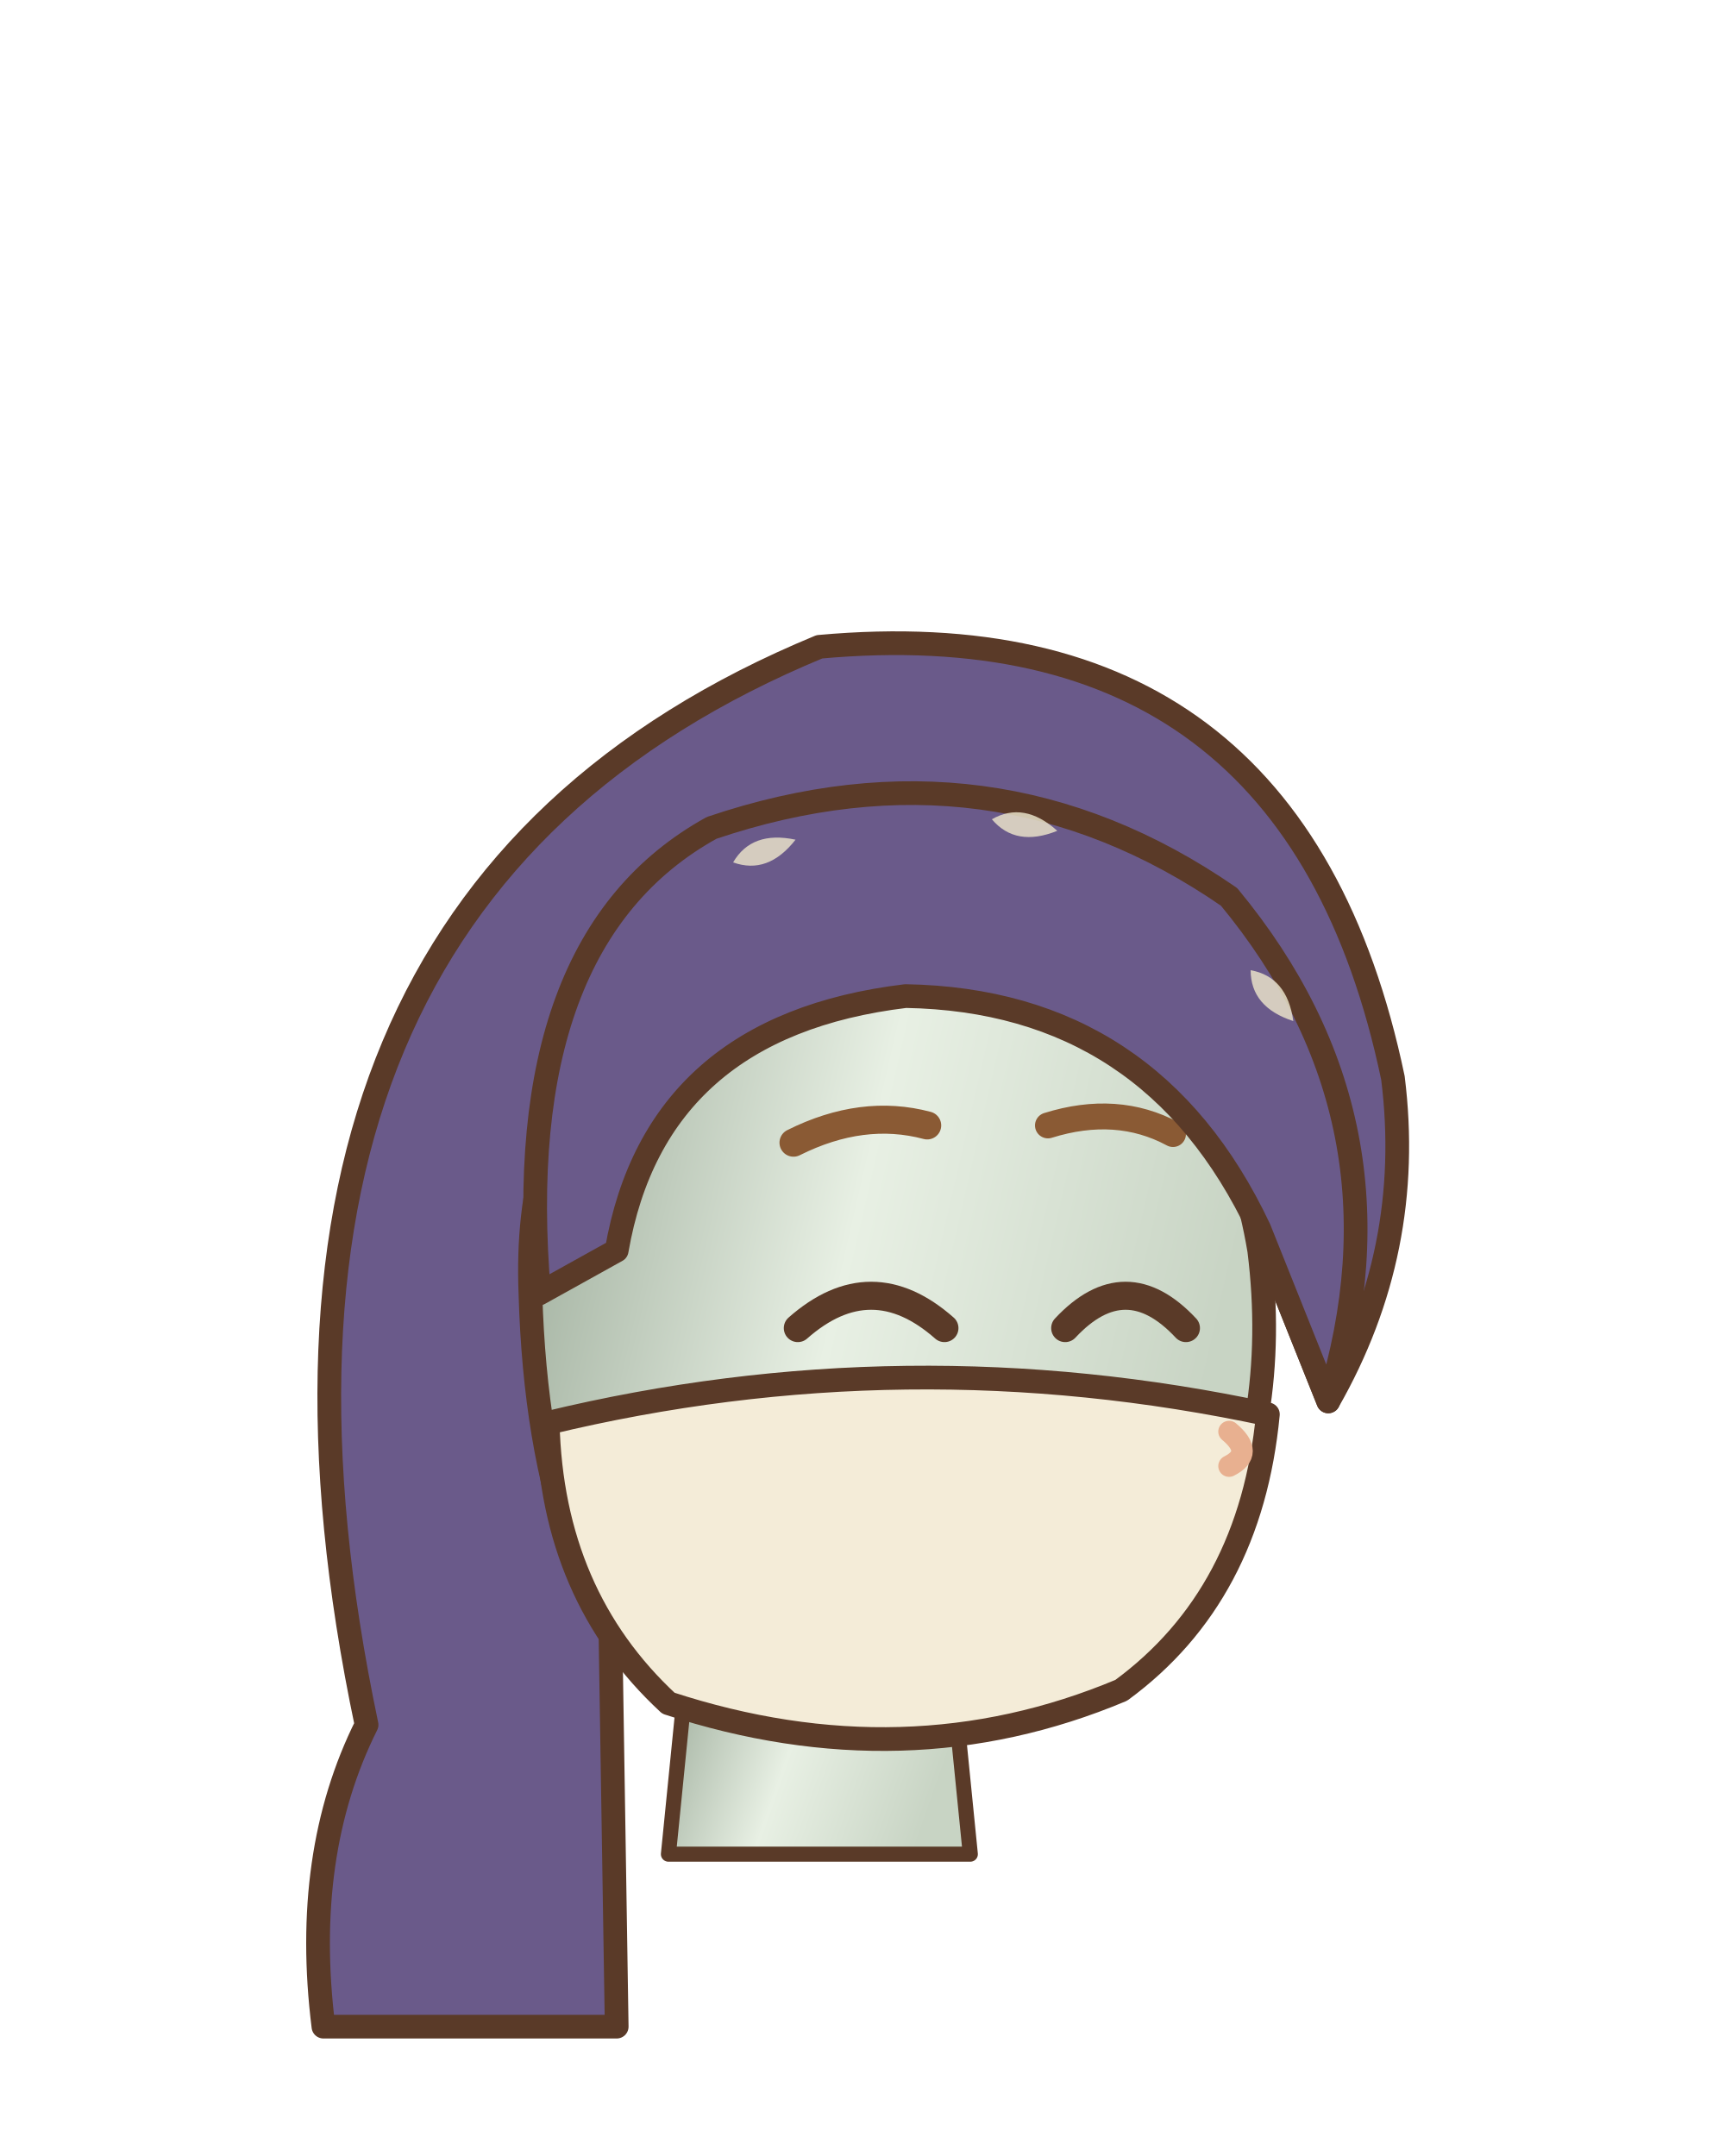
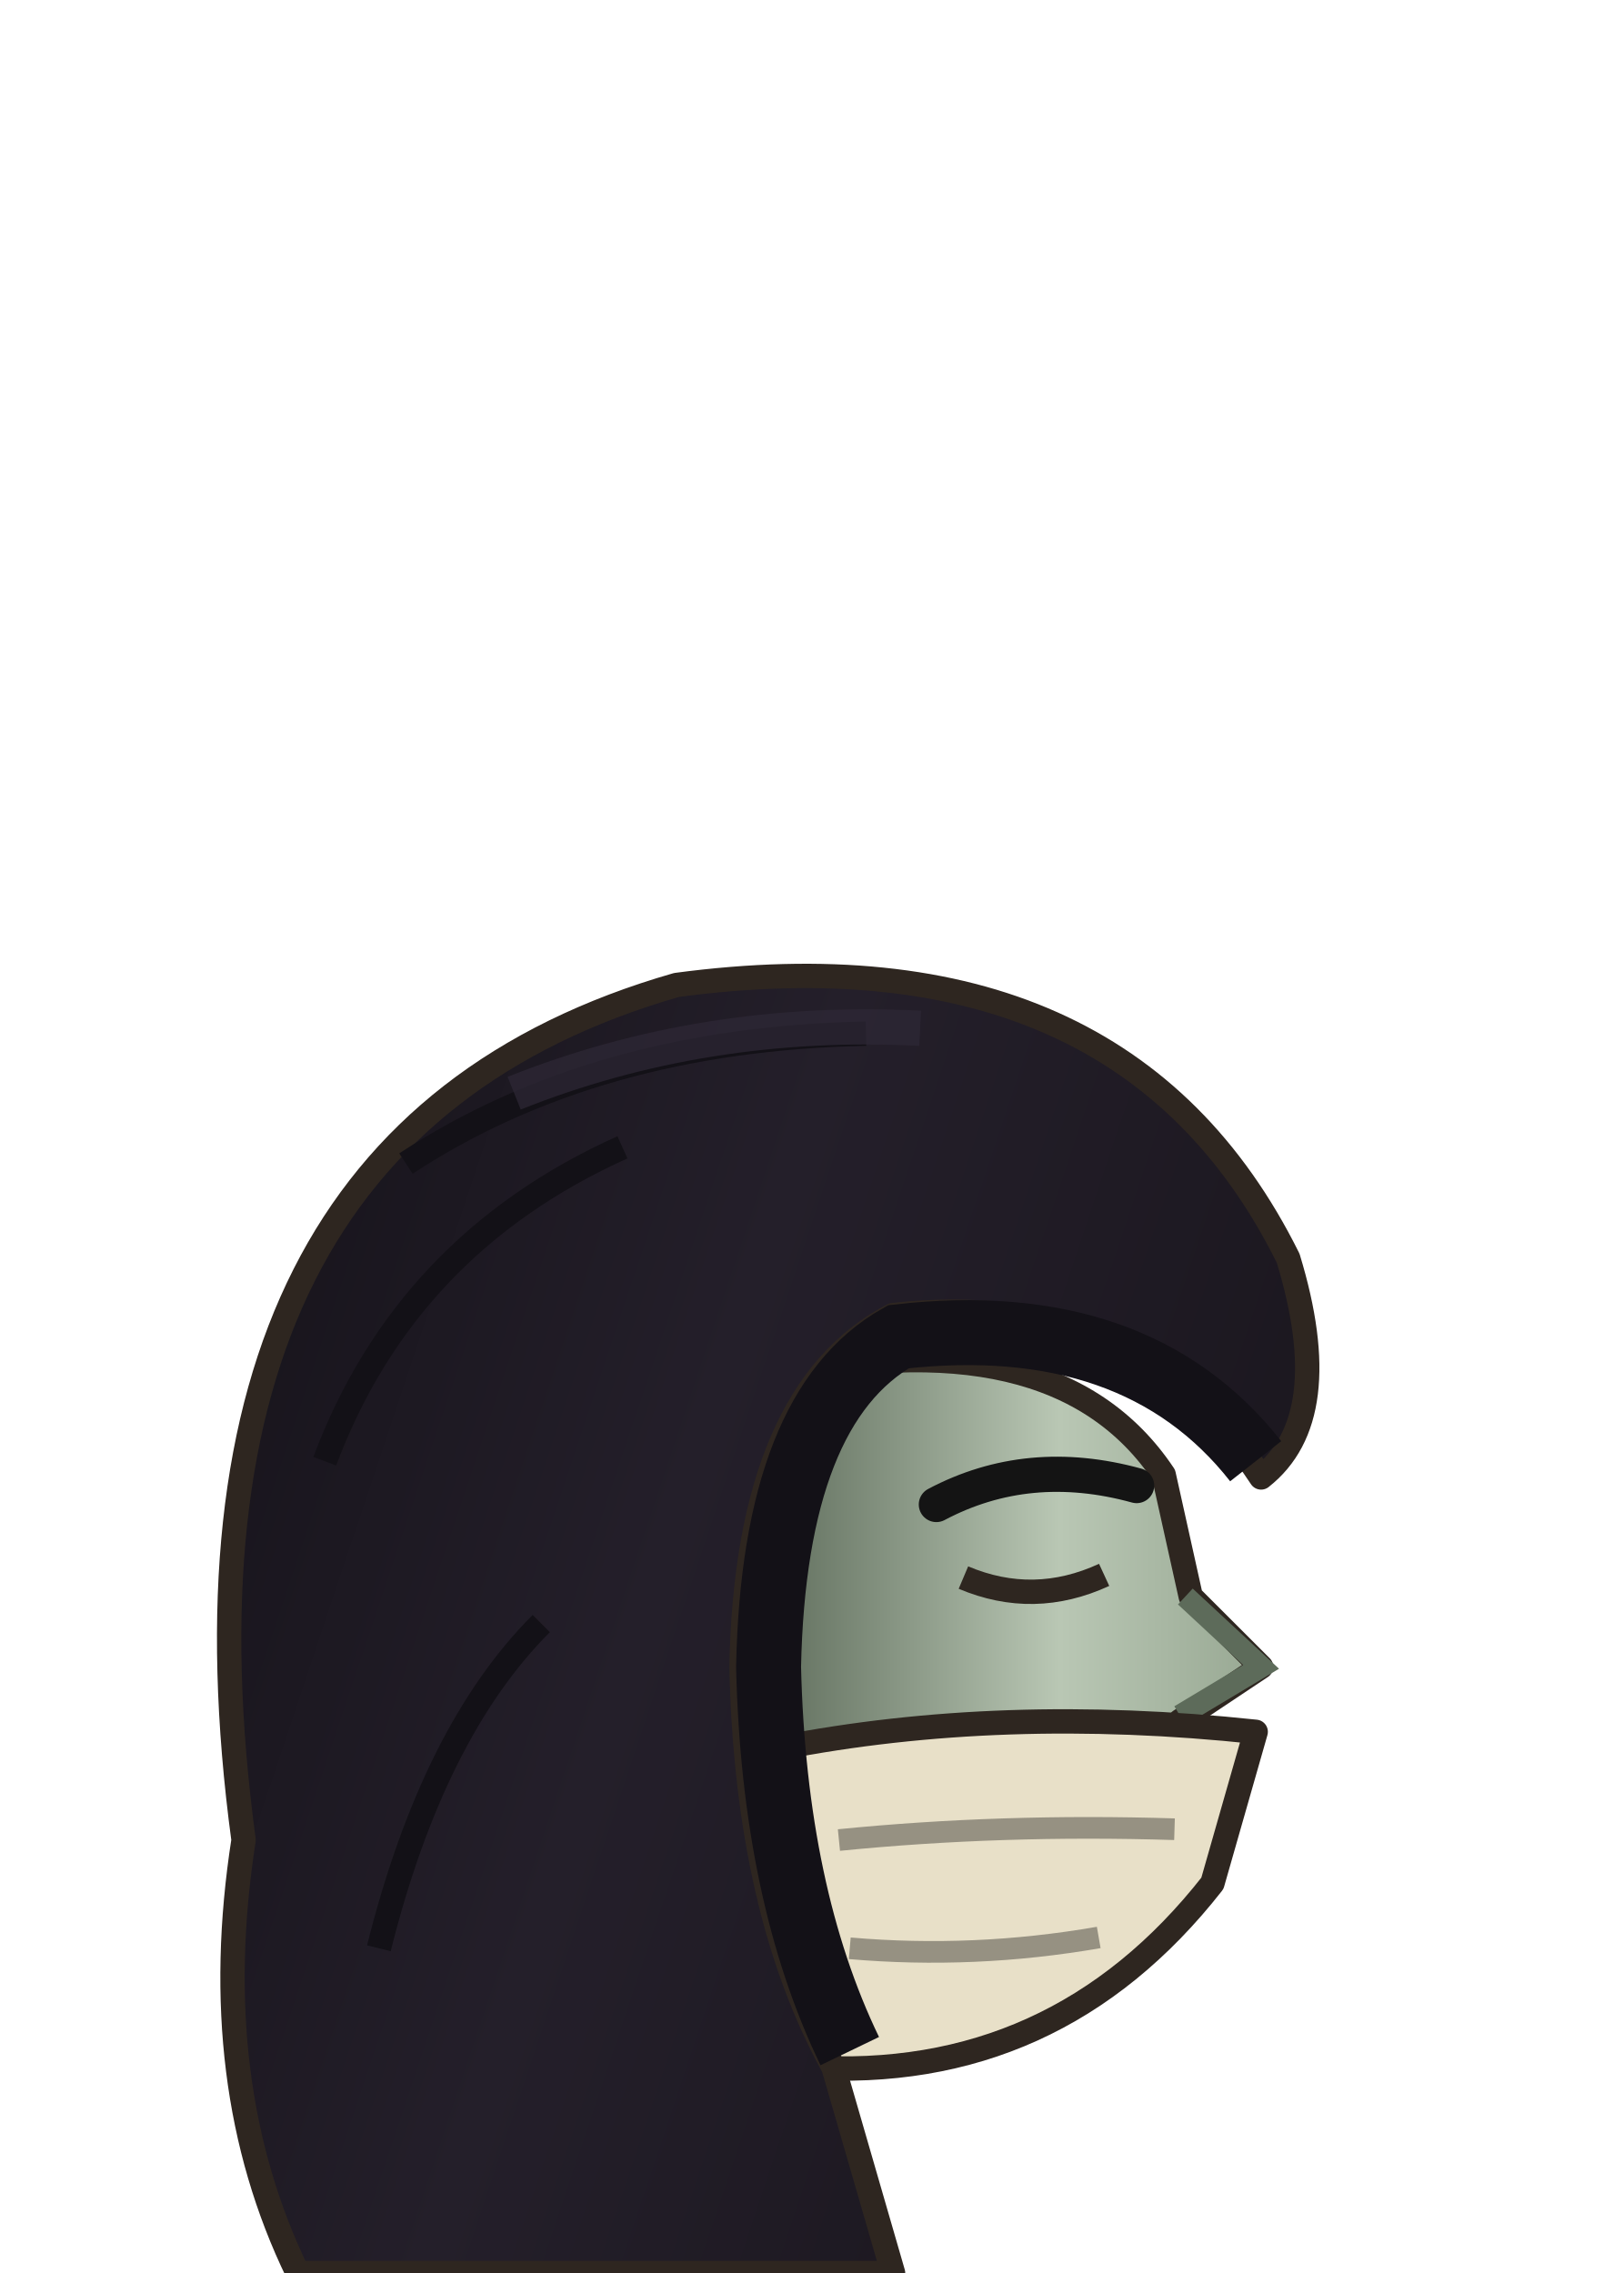
- <svg xmlns="http://www.w3.org/2000/svg" width="80" height="100" viewBox="0 0 80 100">
+ <svg xmlns="http://www.w3.org/2000/svg" width="60" height="84" viewBox="0 0 60 84">
  <defs>
-     <linearGradient id="skin" x1="0" y1="0" x2="1" y2="0.25">
-       <stop offset="0.00" stop-color="#98a896" />
-       <stop offset="0.50" stop-color="#e8f0e4" />
-       <stop offset="1.00" stop-color="#c8d4c4" />
+     <linearGradient id="steel" x1="0" y1="0" x2="1" y2="0.25">
+       <stop offset="0" stop-color="#6f7885" />
+       <stop offset="0.38" stop-color="#eef2f6" />
+       <stop offset="0.62" stop-color="#b9c2cd" />
+       <stop offset="1" stop-color="#5a626e" />
+     </linearGradient>
+     <linearGradient id="steelv" x1="0" y1="0" x2="0" y2="1">
+       <stop offset="0" stop-color="#eef2f6" />
+       <stop offset="0.5" stop-color="#b9c2cd" />
+       <stop offset="1" stop-color="#5a626e" />
    </linearGradient>
    <linearGradient id="gold" x1="0" y1="0" x2="0" y2="1">
-       <stop offset="0.00" stop-color="#f6d77a" />
-       <stop offset="0.50" stop-color="#d9a441" />
-       <stop offset="1.00" stop-color="#a8752a" />
+       <stop offset="0" stop-color="#f4ecd6" />
+       <stop offset="0.55" stop-color="#cbbd98" />
+       <stop offset="1" stop-color="#7d7056" />
    </linearGradient>
-     <linearGradient id="leather" x1="0" y1="0" x2="1" y2="0.25">
-       <stop offset="0.00" stop-color="#5e3a20" />
-       <stop offset="0.50" stop-color="#b07a4a" />
-       <stop offset="1.00" stop-color="#8a5a34" />
+     <linearGradient id="mail" x1="0" y1="0" x2="1" y2="0">
+       <stop offset="0" stop-color="#42484f" />
+       <stop offset="0.5" stop-color="#8a9199" />
+       <stop offset="1" stop-color="#3e444d" />
    </linearGradient>
-     <linearGradient id="steel" x1="0" y1="0" x2="1" y2="0.25">
-       <stop offset="0.00" stop-color="#8e949c" />
-       <stop offset="0.33" stop-color="#f1f2f0" />
-       <stop offset="0.67" stop-color="#c9ccd0" />
-       <stop offset="1.00" stop-color="#8e949c" />
+     <linearGradient id="skin" x1="0" y1="0" x2="1" y2="0">
+       <stop offset="0" stop-color="#5d6b5a" />
+       <stop offset="0.6" stop-color="#b9c7b4" />
+       <stop offset="1" stop-color="#98a893" />
    </linearGradient>
-     <linearGradient id="steelv" x1="0" y1="0" x2="0" y2="1">
-       <stop offset="0.00" stop-color="#f1f2f0" />
-       <stop offset="0.50" stop-color="#c9ccd0" />
-       <stop offset="1.00" stop-color="#8e949c" />
-     </linearGradient>
-     <linearGradient id="cream" x1="0" y1="0" x2="1" y2="0.25">
-       <stop offset="0.00" stop-color="#d9c6a0" />
-       <stop offset="0.50" stop-color="#fbf4e4" />
-       <stop offset="1.00" stop-color="#f1e4c8" />
+     <linearGradient id="hood" x1="0" y1="0" x2="1" y2="0.4">
+       <stop offset="0" stop-color="#151219" />
+       <stop offset="0.5" stop-color="#241f2a" />
+       <stop offset="1" stop-color="#1b171f" />
    </linearGradient>
  </defs>
-   <g transform="translate(16,36)">
-     <path d="M1 44 Q-7 6 22 -6 Q44 -8 48.6 14 Q49.6 22 45.6 29 L42 20 Q36 10 26 10 Q16 10 12 20 L12.6 58 L-1 58 Q-2 50 1 44 Z" fill="#6a5a8a" stroke="#5a3a28" stroke-width="1.1" stroke-linejoin="round" stroke-linecap="round" />
-     <path d="M16 40 L28 40 L29 50 L15 50 Z" fill="url(#skin)" stroke="#5a3a28" stroke-width="0.7" stroke-linejoin="round" stroke-linecap="round" />
-     <path d="M8.6 24 Q8 9 24 7.6 Q40 7.6 42.4 22 Q43.4 30 40 36.6 Q35 44 26 44.4 Q15 44.6 10.6 36 Q8.8 31 8.6 24 Z" fill="url(#skin)" stroke="#5a3a28" stroke-width="1.1" stroke-linejoin="round" stroke-linecap="round" />
-     <path d="M9.4 30 Q26 26 42.8 29.6 Q42 38 36 42.4 Q26 46.6 15 43 Q9.6 38 9.4 30 Z" fill="#f4ecd8" stroke="#5a3a28" stroke-width="1.1" stroke-linejoin="round" stroke-linecap="round" />
-     <path d="M21.0 25.6 Q24.4 22.6 27.8 25.6" fill="none" stroke="#5a3a28" stroke-width="1.3" stroke-linecap="round" />
-     <path d="M33.4 25.6 Q36.2 22.6 39.0 25.6" fill="none" stroke="#5a3a28" stroke-width="1.3" stroke-linecap="round" />
-     <path d="M20.8 17 Q24 15.4 27 16.2" fill="none" stroke="#8a5a34" stroke-width="1.3" stroke-linecap="round" />
-     <path d="M32.6 16.2 Q35.8 15.2 38.4 16.6" fill="none" stroke="#8a5a34" stroke-width="1.2" stroke-linecap="round" />
-     <path d="M41 30.4 Q42.2 31.4 41 32" fill="none" stroke="#e8b090" stroke-width="1" stroke-linecap="round" />
-     <path d="M45.6 29 Q49.6 16 41 5.6 Q30 -2 17 2.4 Q7.6 7.6 9 24 L12.6 22 Q14.4 11.6 26 10.2 Q37.4 10.4 42.4 21 Z" fill="#6a5a8a" stroke="#5a3a28" stroke-width="1.1" stroke-linejoin="round" stroke-linecap="round" />
-     <path d="M0 0 Q1.32 -1.1 3.08 0 Q1.32 1.1 0 0 Z" transform="translate(18,4) rotate(-20)" fill="#e8e0c8" opacity="0.85" />
-     <path d="M0 0 Q1.32 -1.1 3.08 0 Q1.32 1.1 0 0 Z" transform="translate(30,2) rotate(10)" fill="#e8e0c8" opacity="0.85" />
-     <path d="M0 0 Q1.32 -1.1 3.08 0 Q1.32 1.1 0 0 Z" transform="translate(42,9) rotate(50)" fill="#e8e0c8" opacity="0.85" />
+   <g transform="translate(6,34)">
+     <path d="M22 17 Q33 14.5 37 20.5 L38 25 L40.6 27.6 L37.6 29.6 Q37.8 34.5 34.8 38.2 Q28.5 42.5 22.5 40.5 Z" fill="url(#skin)" stroke="#2e2620" stroke-width="0.9" stroke-linejoin="round" />
+     <path d="M37.8 25 L40.6 27.6 L37.6 29.4" fill="none" stroke="#5d6b5a" stroke-width="0.8" />
+     <path d="M30.5 36 Q33 36.8 35 35.6" fill="none" stroke="#6b3a2a" stroke-width="0.8" />
+     <path d="M22.8 30.6 Q31 29 40.4 30 L38.8 35.6 Q33 43 23.8 42.4 Q21.4 37 22.8 30.6 Z" fill="#e8e0c8" stroke="#2e2620" stroke-width="0.9" stroke-linejoin="round" />
+     <path d="M25 34 Q31 33.4 37.4 33.6 M25.4 38 Q30 38.4 34.6 37.6" fill="none" stroke="#969182" stroke-width="0.8" />
+     <path d="M29.6 24.3 Q32.2 25.4 34.8 24.2" fill="none" stroke="#2e2620" stroke-width="0.9" />
+     <path d="M28.6 21.6 Q32 19.8 36 20.9" fill="none" stroke="#141414" stroke-width="1.3" stroke-linecap="round" />
+     <path d="M3 34 Q-0.5 8 19 2.4 Q35.5 0.2 41.6 12.5 Q43.4 18.4 40.6 20.6 Q36 13.6 27 14.6 Q21.6 17.4 21.4 27.6 Q21.6 36.6 24.8 42.4 L27 50 L5 50 Q1.6 43 3 34 Z" fill="url(#hood)" stroke="#2e2620" stroke-width="0.9" stroke-linejoin="round" />
+     <path d="M40.4 20 Q36 14.4 27.2 15.4 Q22.6 18 22.4 27.6 Q22.6 36 25.4 41.8" fill="none" stroke="#131117" stroke-width="2.4" />
+     <path d="M9 9 Q16 4.4 26 4.2 M6 20 Q9 12 17 8.4 M8 38 Q10 30 14 26" fill="none" stroke="#131117" stroke-width="0.9" />
+     <path d="M13 6.4 Q20 3.6 28 4" fill="none" stroke="#2e2836" stroke-width="1.3" opacity="0.7" />
  </g>
</svg>
